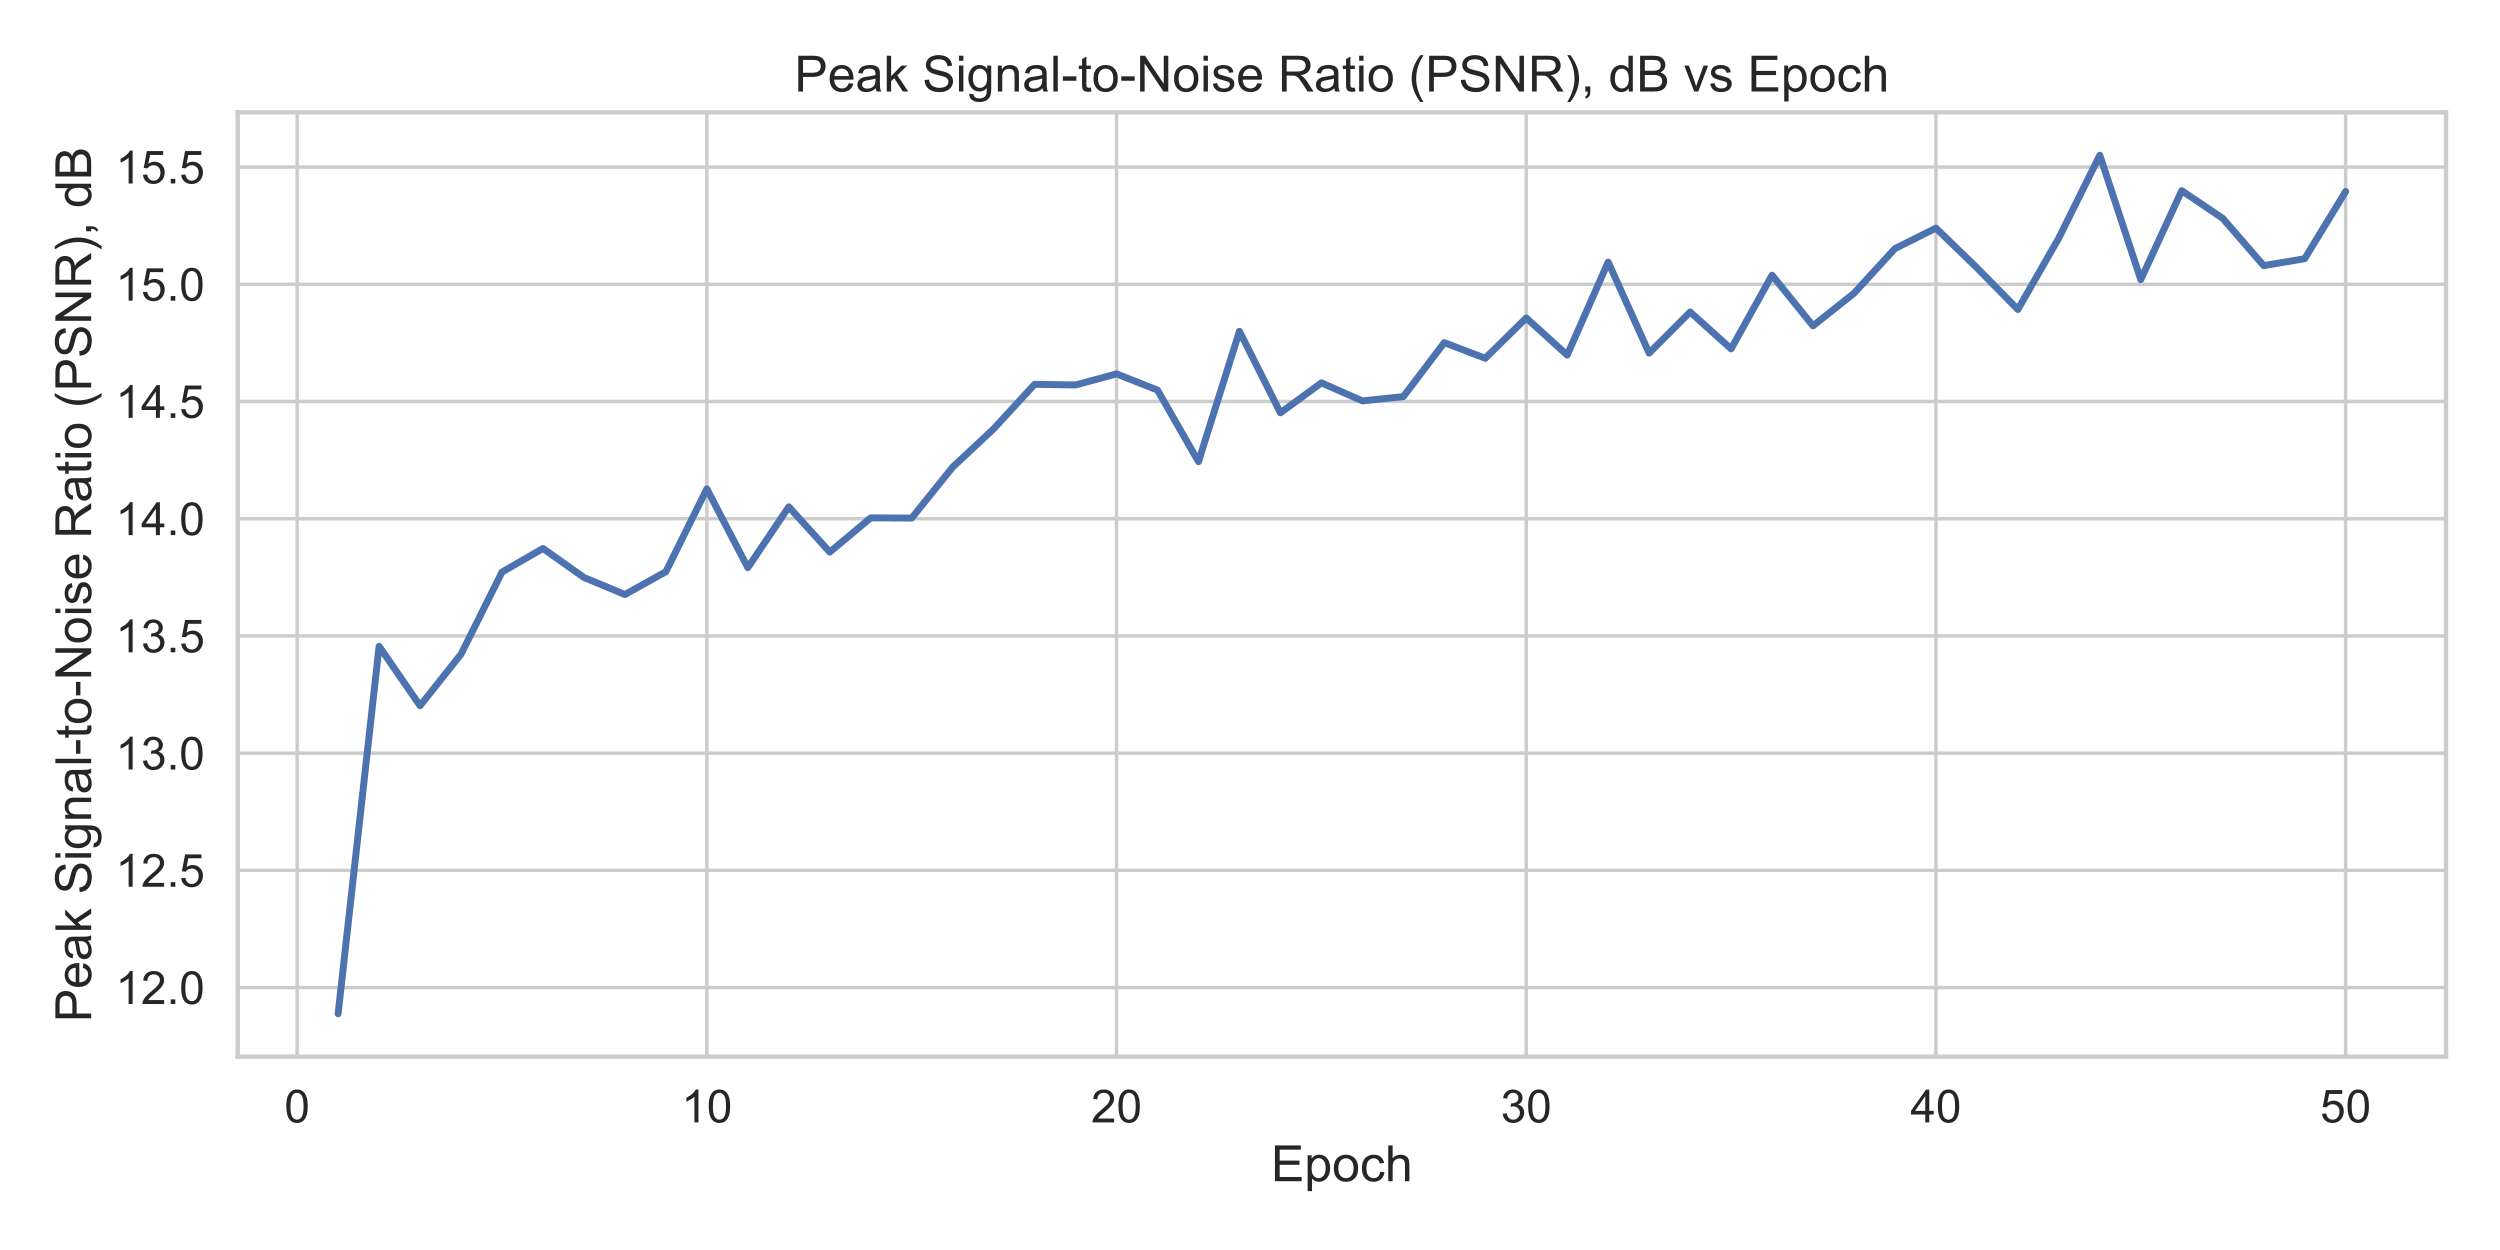
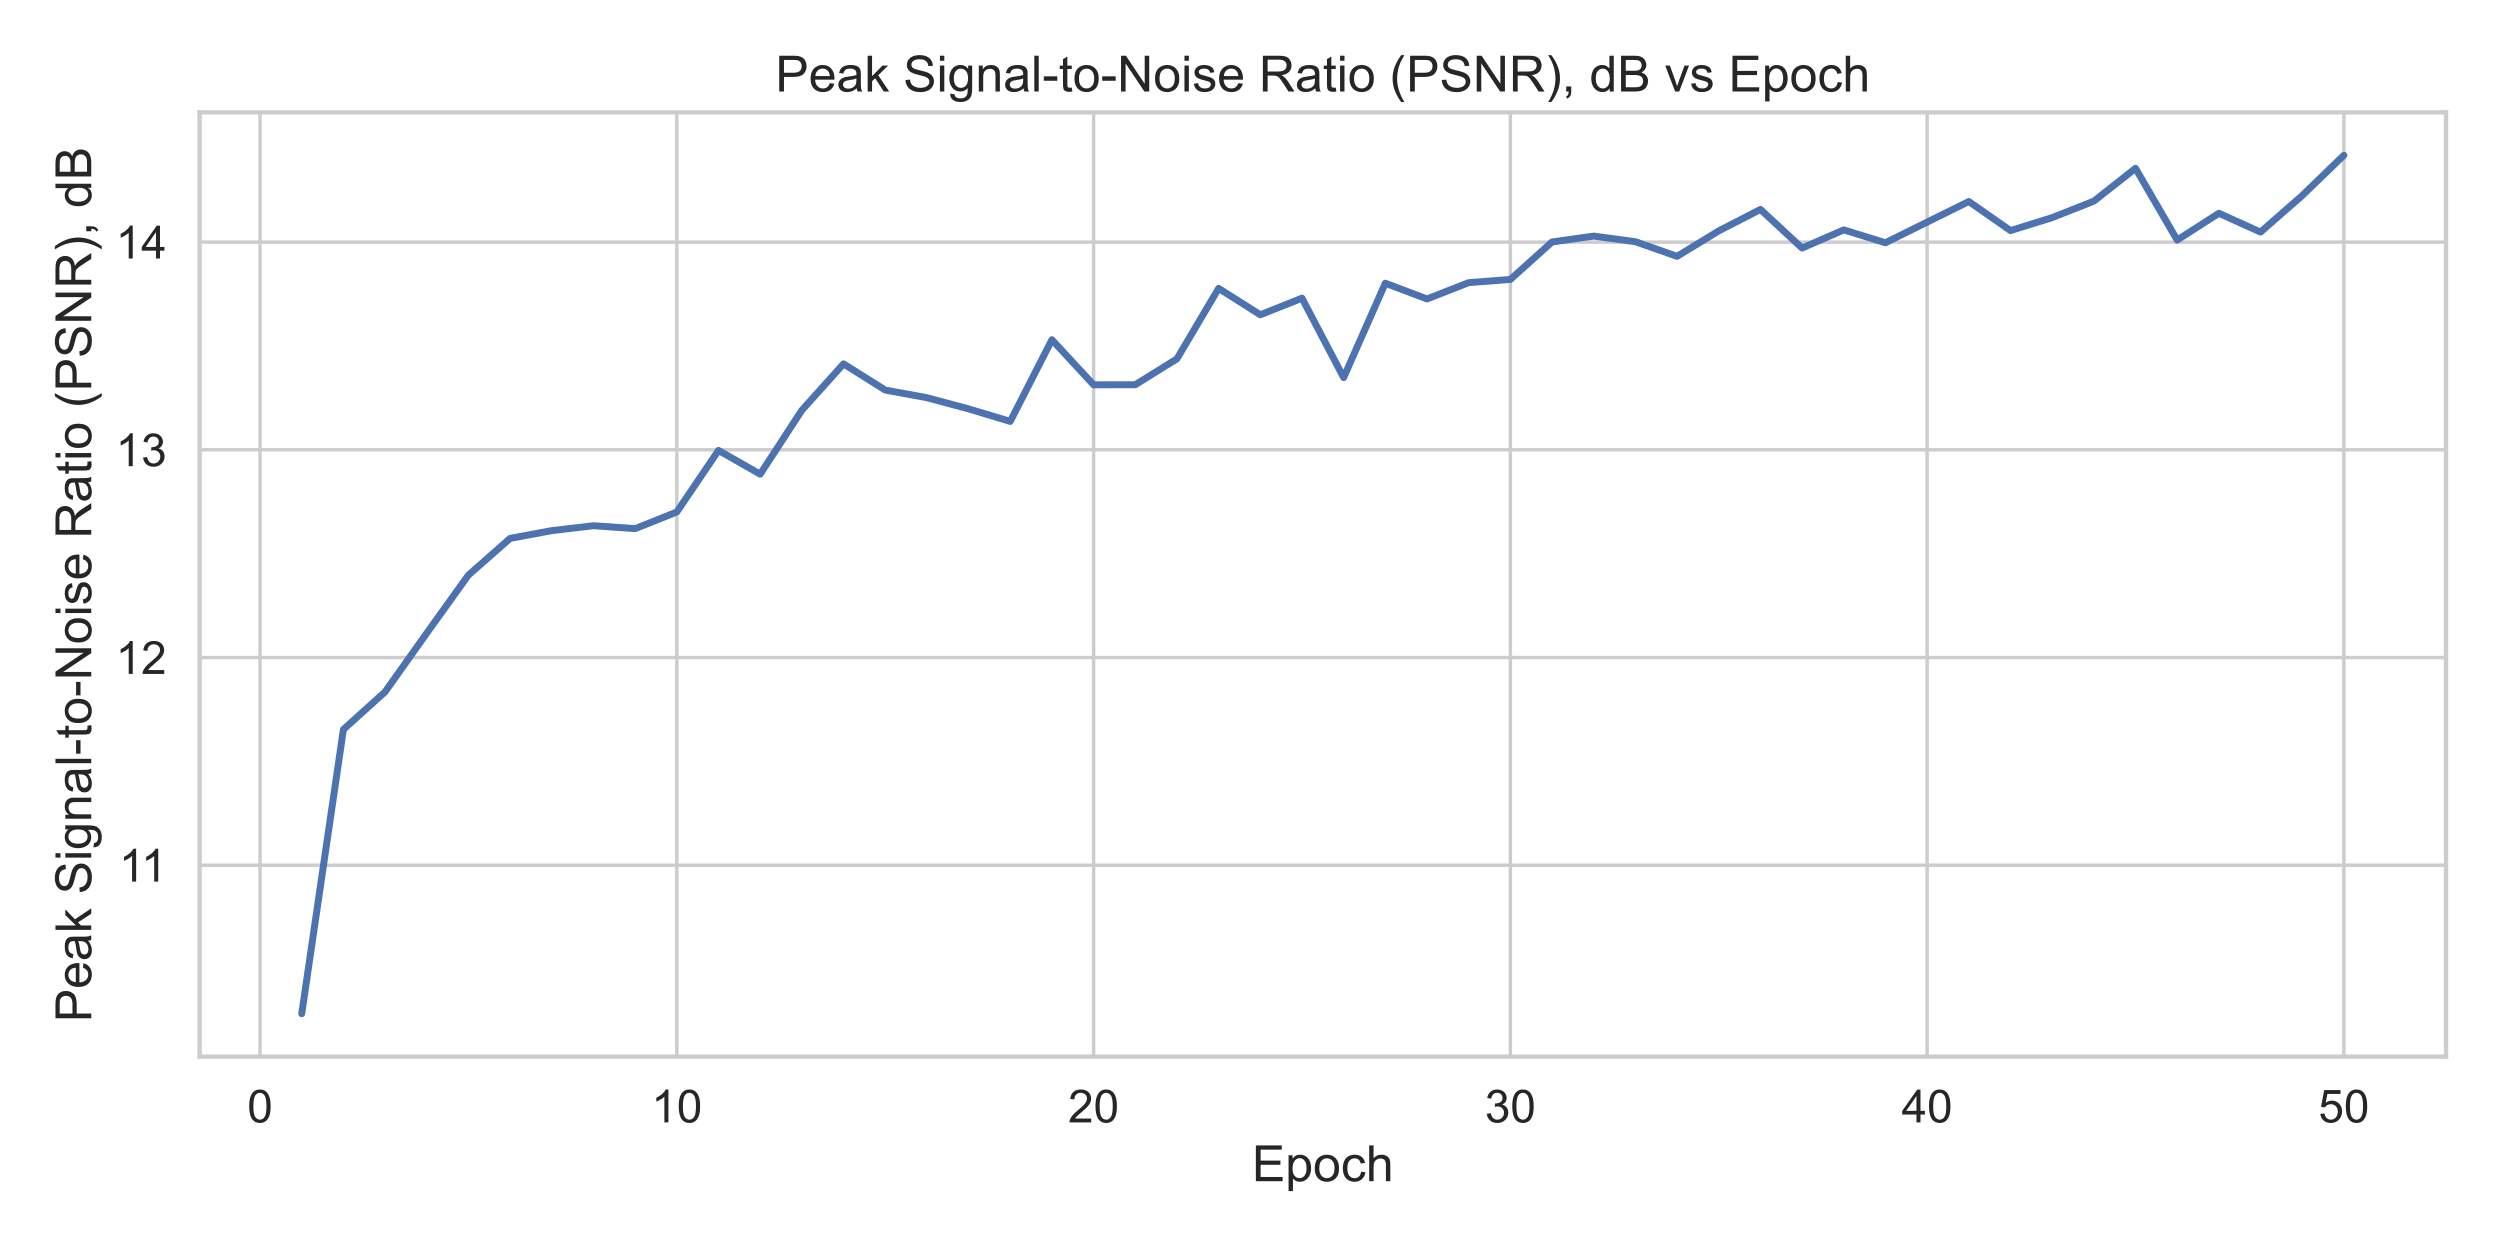
<svg xmlns="http://www.w3.org/2000/svg" xmlns:xlink="http://www.w3.org/1999/xlink" width="720pt" height="360pt" viewBox="0 0 720 360" version="1.1">
  <defs>
    <style type="text/css">*{stroke-linejoin: round; stroke-linecap: butt}</style>
  </defs>
  <g id="figure_1">
    <g id="patch_1">
      <path d="M 0 360  L 720 360  L 720 0  L 0 0  z " style="fill: #ffffff" />
    </g>
    <g id="axes_1">
      <g id="patch_2">
-         <path d="M 68.472 304.308  L 704.448 304.308  L 704.448 32.352  L 68.472 32.352  z " style="fill: #ffffff" />
+         <path d="M 57.492 304.308  L 704.448 304.308  L 704.448 32.352  L 57.492 32.352  z " style="fill: #ffffff" />
      </g>
      <g id="matplotlib.axis_1">
        <g id="xtick_1">
          <g id="line2d_1">
-             <path d="M 85.581 304.308  L 85.581 32.352  " clip-path="url(#p0454c0446c)" style="fill: none; stroke: #cccccc; stroke-linecap: round" />
+             <path d="M 74.896 304.308  L 74.896 32.352  " clip-path="url(#p3ddb9a033a)" style="fill: none; stroke: #cccccc; stroke-linecap: round" />
          </g>
          <g id="text_1">
-             <g style="fill: #262626" transform="translate(81.9106 323.2563) scale(0.132 -0.132)">
+             <g style="fill: #262626" transform="translate(71.22598 323.2563) scale(0.132 -0.132)">
              <defs>
                <path id="ArialMT-30" d="M 266 2259  Q 266 3072 433 3567  Q 600 4063 929 4331  Q 1259 4600 1759 4600  Q 2128 4600 2406 4451  Q 2684 4303 2865 4023  Q 3047 3744 3150 3342  Q 3253 2941 3253 2259  Q 3253 1453 3087 958  Q 2922 463 2592 192  Q 2263 -78 1759 -78  Q 1097 -78 719 397  Q 266 969 266 2259  z M 844 2259  Q 844 1131 1108 757  Q 1372 384 1759 384  Q 2147 384 2411 759  Q 2675 1134 2675 2259  Q 2675 3391 2411 3762  Q 2147 4134 1753 4134  Q 1366 4134 1134 3806  Q 844 3388 844 2259  z " transform="scale(0.015625)" />
              </defs>
              <use xlink:href="#ArialMT-30" />
            </g>
          </g>
        </g>
        <g id="xtick_2">
          <g id="line2d_2">
-             <path d="M 203.573 304.308  L 203.573 32.352  " clip-path="url(#p0454c0446c)" style="fill: none; stroke: #cccccc; stroke-linecap: round" />
+             <path d="M 194.925 304.308  L 194.925 32.352  " clip-path="url(#p3ddb9a033a)" style="fill: none; stroke: #cccccc; stroke-linecap: round" />
          </g>
          <g id="text_2">
-             <g style="fill: #262626" transform="translate(196.2322 323.2563) scale(0.132 -0.132)">
+             <g style="fill: #262626" transform="translate(187.5847 323.2563) scale(0.132 -0.132)">
              <defs>
                <path id="ArialMT-31" d="M 2384 0  L 1822 0  L 1822 3584  Q 1619 3391 1289 3197  Q 959 3003 697 2906  L 697 3450  Q 1169 3672 1522 3987  Q 1875 4303 2022 4600  L 2384 4600  L 2384 0  z " transform="scale(0.015625)" />
              </defs>
              <use xlink:href="#ArialMT-31" />
              <use xlink:href="#ArialMT-30" x="55.615" />
            </g>
          </g>
        </g>
        <g id="xtick_3">
          <g id="line2d_3">
-             <path d="M 321.564 304.308  L 321.564 32.352  " clip-path="url(#p0454c0446c)" style="fill: none; stroke: #cccccc; stroke-linecap: round" />
+             <path d="M 314.954 304.308  L 314.954 32.352  " clip-path="url(#p3ddb9a033a)" style="fill: none; stroke: #cccccc; stroke-linecap: round" />
          </g>
          <g id="text_3">
-             <g style="fill: #262626" transform="translate(314.2241 323.2563) scale(0.132 -0.132)">
+             <g style="fill: #262626" transform="translate(307.6136 323.2563) scale(0.132 -0.132)">
              <defs>
                <path id="ArialMT-32" d="M 3222 541  L 3222 0  L 194 0  Q 188 203 259 391  Q 375 700 629 1000  Q 884 1300 1366 1694  Q 2113 2306 2375 2664  Q 2638 3022 2638 3341  Q 2638 3675 2398 3904  Q 2159 4134 1775 4134  Q 1369 4134 1125 3890  Q 881 3647 878 3216  L 300 3275  Q 359 3922 746 4261  Q 1134 4600 1788 4600  Q 2447 4600 2831 4234  Q 3216 3869 3216 3328  Q 3216 3053 3103 2787  Q 2991 2522 2730 2228  Q 2469 1934 1863 1422  Q 1356 997 1212 845  Q 1069 694 975 541  L 3222 541  z " transform="scale(0.015625)" />
              </defs>
              <use xlink:href="#ArialMT-32" />
              <use xlink:href="#ArialMT-30" x="55.615" />
            </g>
          </g>
        </g>
        <g id="xtick_4">
          <g id="line2d_4">
-             <path d="M 439.556 304.308  L 439.556 32.352  " clip-path="url(#p0454c0446c)" style="fill: none; stroke: #cccccc; stroke-linecap: round" />
+             <path d="M 434.983 304.308  L 434.983 32.352  " clip-path="url(#p3ddb9a033a)" style="fill: none; stroke: #cccccc; stroke-linecap: round" />
          </g>
          <g id="text_4">
-             <g style="fill: #262626" transform="translate(432.2159 323.2563) scale(0.132 -0.132)">
+             <g style="fill: #262626" transform="translate(427.6426 323.2563) scale(0.132 -0.132)">
              <defs>
                <path id="ArialMT-33" d="M 269 1209  L 831 1284  Q 928 806 1161 595  Q 1394 384 1728 384  Q 2125 384 2398 659  Q 2672 934 2672 1341  Q 2672 1728 2419 1979  Q 2166 2231 1775 2231  Q 1616 2231 1378 2169  L 1441 2663  Q 1497 2656 1531 2656  Q 1891 2656 2178 2843  Q 2466 3031 2466 3422  Q 2466 3731 2256 3934  Q 2047 4138 1716 4138  Q 1388 4138 1169 3931  Q 950 3725 888 3313  L 325 3413  Q 428 3978 793 4289  Q 1159 4600 1703 4600  Q 2078 4600 2393 4439  Q 2709 4278 2876 4000  Q 3044 3722 3044 3409  Q 3044 3113 2884 2869  Q 2725 2625 2413 2481  Q 2819 2388 3044 2092  Q 3269 1797 3269 1353  Q 3269 753 2831 336  Q 2394 -81 1725 -81  Q 1122 -81 723 278  Q 325 638 269 1209  z " transform="scale(0.015625)" />
              </defs>
              <use xlink:href="#ArialMT-33" />
              <use xlink:href="#ArialMT-30" x="55.615" />
            </g>
          </g>
        </g>
        <g id="xtick_5">
          <g id="line2d_5">
-             <path d="M 557.548 304.308  L 557.548 32.352  " clip-path="url(#p0454c0446c)" style="fill: none; stroke: #cccccc; stroke-linecap: round" />
+             <path d="M 555.012 304.308  L 555.012 32.352  " clip-path="url(#p3ddb9a033a)" style="fill: none; stroke: #cccccc; stroke-linecap: round" />
          </g>
          <g id="text_5">
-             <g style="fill: #262626" transform="translate(550.2077 323.2563) scale(0.132 -0.132)">
+             <g style="fill: #262626" transform="translate(547.6715 323.2563) scale(0.132 -0.132)">
              <defs>
                <path id="ArialMT-34" d="M 2069 0  L 2069 1097  L 81 1097  L 81 1613  L 2172 4581  L 2631 4581  L 2631 1613  L 3250 1613  L 3250 1097  L 2631 1097  L 2631 0  L 2069 0  z M 2069 1613  L 2069 3678  L 634 1613  L 2069 1613  z " transform="scale(0.015625)" />
              </defs>
              <use xlink:href="#ArialMT-34" />
              <use xlink:href="#ArialMT-30" x="55.615" />
            </g>
          </g>
        </g>
        <g id="xtick_6">
          <g id="line2d_6">
-             <path d="M 675.54 304.308  L 675.54 32.352  " clip-path="url(#p0454c0446c)" style="fill: none; stroke: #cccccc; stroke-linecap: round" />
+             <path d="M 675.041 304.308  L 675.041 32.352  " clip-path="url(#p3ddb9a033a)" style="fill: none; stroke: #cccccc; stroke-linecap: round" />
          </g>
          <g id="text_6">
-             <g style="fill: #262626" transform="translate(668.1996 323.2563) scale(0.132 -0.132)">
+             <g style="fill: #262626" transform="translate(667.7005 323.2563) scale(0.132 -0.132)">
              <defs>
                <path id="ArialMT-35" d="M 266 1200  L 856 1250  Q 922 819 1161 601  Q 1400 384 1738 384  Q 2144 384 2425 690  Q 2706 997 2706 1503  Q 2706 1984 2436 2262  Q 2166 2541 1728 2541  Q 1456 2541 1237 2417  Q 1019 2294 894 2097  L 366 2166  L 809 4519  L 3088 4519  L 3088 3981  L 1259 3981  L 1013 2750  Q 1425 3038 1878 3038  Q 2478 3038 2890 2622  Q 3303 2206 3303 1553  Q 3303 931 2941 478  Q 2500 -78 1738 -78  Q 1113 -78 717 272  Q 322 622 266 1200  z " transform="scale(0.015625)" />
              </defs>
              <use xlink:href="#ArialMT-35" />
              <use xlink:href="#ArialMT-30" x="55.615" />
            </g>
          </g>
        </g>
        <g id="text_7">
-           <g style="fill: #262626" transform="translate(366.0457 340.1871) scale(0.144 -0.144)">
+           <g style="fill: #262626" transform="translate(360.5557 340.1871) scale(0.144 -0.144)">
            <defs>
              <path id="ArialMT-45" d="M 506 0  L 506 4581  L 3819 4581  L 3819 4041  L 1113 4041  L 1113 2638  L 3647 2638  L 3647 2100  L 1113 2100  L 1113 541  L 3925 541  L 3925 0  L 506 0  z " transform="scale(0.015625)" />
              <path id="ArialMT-70" d="M 422 -1272  L 422 3319  L 934 3319  L 934 2888  Q 1116 3141 1344 3267  Q 1572 3394 1897 3394  Q 2322 3394 2647 3175  Q 2972 2956 3137 2557  Q 3303 2159 3303 1684  Q 3303 1175 3120 767  Q 2938 359 2589 142  Q 2241 -75 1856 -75  Q 1575 -75 1351 44  Q 1128 163 984 344  L 984 -1272  L 422 -1272  z M 931 1641  Q 931 1000 1190 694  Q 1450 388 1819 388  Q 2194 388 2461 705  Q 2728 1022 2728 1688  Q 2728 2322 2467 2637  Q 2206 2953 1844 2953  Q 1484 2953 1207 2617  Q 931 2281 931 1641  z " transform="scale(0.015625)" />
              <path id="ArialMT-6f" d="M 213 1659  Q 213 2581 725 3025  Q 1153 3394 1769 3394  Q 2453 3394 2887 2945  Q 3322 2497 3322 1706  Q 3322 1066 3130 698  Q 2938 331 2570 128  Q 2203 -75 1769 -75  Q 1072 -75 642 372  Q 213 819 213 1659  z M 791 1659  Q 791 1022 1069 705  Q 1347 388 1769 388  Q 2188 388 2466 706  Q 2744 1025 2744 1678  Q 2744 2294 2464 2611  Q 2184 2928 1769 2928  Q 1347 2928 1069 2612  Q 791 2297 791 1659  z " transform="scale(0.015625)" />
              <path id="ArialMT-63" d="M 2588 1216  L 3141 1144  Q 3050 572 2676 248  Q 2303 -75 1759 -75  Q 1078 -75 664 370  Q 250 816 250 1647  Q 250 2184 428 2587  Q 606 2991 970 3192  Q 1334 3394 1763 3394  Q 2303 3394 2647 3120  Q 2991 2847 3088 2344  L 2541 2259  Q 2463 2594 2264 2762  Q 2066 2931 1784 2931  Q 1359 2931 1093 2626  Q 828 2322 828 1663  Q 828 994 1084 691  Q 1341 388 1753 388  Q 2084 388 2306 591  Q 2528 794 2588 1216  z " transform="scale(0.015625)" />
              <path id="ArialMT-68" d="M 422 0  L 422 4581  L 984 4581  L 984 2938  Q 1378 3394 1978 3394  Q 2347 3394 2619 3248  Q 2891 3103 3008 2847  Q 3125 2591 3125 2103  L 3125 0  L 2563 0  L 2563 2103  Q 2563 2525 2380 2717  Q 2197 2909 1863 2909  Q 1613 2909 1392 2779  Q 1172 2650 1078 2428  Q 984 2206 984 1816  L 984 0  L 422 0  z " transform="scale(0.015625)" />
            </defs>
            <use xlink:href="#ArialMT-45" />
            <use xlink:href="#ArialMT-70" x="66.699" />
            <use xlink:href="#ArialMT-6f" x="122.314" />
            <use xlink:href="#ArialMT-63" x="177.93" />
            <use xlink:href="#ArialMT-68" x="227.93" />
          </g>
        </g>
      </g>
      <g id="matplotlib.axis_2">
        <g id="ytick_1">
          <g id="line2d_7">
-             <path d="M 68.472 284.42  L 704.448 284.42  " clip-path="url(#p0454c0446c)" style="fill: none; stroke: #cccccc; stroke-linecap: round" />
+             <path d="M 57.492 249.181  L 704.448 249.181  " clip-path="url(#p3ddb9a033a)" style="fill: none; stroke: #cccccc; stroke-linecap: round" />
          </g>
          <g id="text_8">
-             <g style="fill: #262626" transform="translate(33.28356 289.1437) scale(0.132 -0.132)">
-               <defs>
-                 <path id="ArialMT-2e" d="M 581 0  L 581 641  L 1222 641  L 1222 0  L 581 0  z " transform="scale(0.015625)" />
-               </defs>
-               <use xlink:href="#ArialMT-31" />
-               <use xlink:href="#ArialMT-32" x="55.615" />
-               <use xlink:href="#ArialMT-2e" x="111.23" />
-               <use xlink:href="#ArialMT-30" x="139.014" />
+             <g style="fill: #262626" transform="translate(34.28462 253.9049) scale(0.132 -0.132)">
+               <use xlink:href="#ArialMT-31" />
+               <use xlink:href="#ArialMT-31" x="48.24" />
            </g>
          </g>
        </g>
        <g id="ytick_2">
          <g id="line2d_8">
-             <path d="M 68.472 250.661  L 704.448 250.661  " clip-path="url(#p0454c0446c)" style="fill: none; stroke: #cccccc; stroke-linecap: round" />
+             <path d="M 57.492 189.362  L 704.448 189.362  " clip-path="url(#p3ddb9a033a)" style="fill: none; stroke: #cccccc; stroke-linecap: round" />
          </g>
          <g id="text_9">
-             <g style="fill: #262626" transform="translate(33.28356 255.3849) scale(0.132 -0.132)">
+             <g style="fill: #262626" transform="translate(33.31112 194.0865) scale(0.132 -0.132)">
              <use xlink:href="#ArialMT-31" />
              <use xlink:href="#ArialMT-32" x="55.615" />
-               <use xlink:href="#ArialMT-2e" x="111.23" />
-               <use xlink:href="#ArialMT-35" x="139.014" />
            </g>
          </g>
        </g>
        <g id="ytick_3">
          <g id="line2d_9">
-             <path d="M 68.472 216.902  L 704.448 216.902  " clip-path="url(#p0454c0446c)" style="fill: none; stroke: #cccccc; stroke-linecap: round" />
+             <path d="M 57.492 129.544  L 704.448 129.544  " clip-path="url(#p3ddb9a033a)" style="fill: none; stroke: #cccccc; stroke-linecap: round" />
          </g>
          <g id="text_10">
-             <g style="fill: #262626" transform="translate(33.28356 221.6262) scale(0.132 -0.132)">
+             <g style="fill: #262626" transform="translate(33.31112 134.2682) scale(0.132 -0.132)">
              <use xlink:href="#ArialMT-31" />
              <use xlink:href="#ArialMT-33" x="55.615" />
-               <use xlink:href="#ArialMT-2e" x="111.23" />
-               <use xlink:href="#ArialMT-30" x="139.014" />
            </g>
          </g>
        </g>
        <g id="ytick_4">
          <g id="line2d_10">
-             <path d="M 68.472 183.143  L 704.448 183.143  " clip-path="url(#p0454c0446c)" style="fill: none; stroke: #cccccc; stroke-linecap: round" />
+             <path d="M 57.492 69.726  L 704.448 69.726  " clip-path="url(#p3ddb9a033a)" style="fill: none; stroke: #cccccc; stroke-linecap: round" />
          </g>
          <g id="text_11">
-             <g style="fill: #262626" transform="translate(33.28356 187.8675) scale(0.132 -0.132)">
-               <use xlink:href="#ArialMT-31" />
-               <use xlink:href="#ArialMT-33" x="55.615" />
-               <use xlink:href="#ArialMT-2e" x="111.23" />
-               <use xlink:href="#ArialMT-35" x="139.014" />
-             </g>
-           </g>
-         </g>
-         <g id="ytick_5">
-           <g id="line2d_11">
-             <path d="M 68.472 149.385  L 704.448 149.385  " clip-path="url(#p0454c0446c)" style="fill: none; stroke: #cccccc; stroke-linecap: round" />
-           </g>
-           <g id="text_12">
-             <g style="fill: #262626" transform="translate(33.28356 154.1088) scale(0.132 -0.132)">
+             <g style="fill: #262626" transform="translate(33.31112 74.44977) scale(0.132 -0.132)">
              <use xlink:href="#ArialMT-31" />
              <use xlink:href="#ArialMT-34" x="55.615" />
-               <use xlink:href="#ArialMT-2e" x="111.23" />
-               <use xlink:href="#ArialMT-30" x="139.014" />
-             </g>
-           </g>
-         </g>
-         <g id="ytick_6">
-           <g id="line2d_12">
-             <path d="M 68.472 115.626  L 704.448 115.626  " clip-path="url(#p0454c0446c)" style="fill: none; stroke: #cccccc; stroke-linecap: round" />
-           </g>
-           <g id="text_13">
-             <g style="fill: #262626" transform="translate(33.28356 120.35) scale(0.132 -0.132)">
-               <use xlink:href="#ArialMT-31" />
-               <use xlink:href="#ArialMT-34" x="55.615" />
-               <use xlink:href="#ArialMT-2e" x="111.23" />
-               <use xlink:href="#ArialMT-35" x="139.014" />
-             </g>
-           </g>
-         </g>
-         <g id="ytick_7">
-           <g id="line2d_13">
-             <path d="M 68.472 81.867  L 704.448 81.867  " clip-path="url(#p0454c0446c)" style="fill: none; stroke: #cccccc; stroke-linecap: round" />
-           </g>
-           <g id="text_14">
-             <g style="fill: #262626" transform="translate(33.28356 86.5913) scale(0.132 -0.132)">
-               <use xlink:href="#ArialMT-31" />
-               <use xlink:href="#ArialMT-35" x="55.615" />
-               <use xlink:href="#ArialMT-2e" x="111.23" />
-               <use xlink:href="#ArialMT-30" x="139.014" />
-             </g>
-           </g>
-         </g>
-         <g id="ytick_8">
-           <g id="line2d_14">
-             <path d="M 68.472 48.108  L 704.448 48.108  " clip-path="url(#p0454c0446c)" style="fill: none; stroke: #cccccc; stroke-linecap: round" />
-           </g>
-           <g id="text_15">
-             <g style="fill: #262626" transform="translate(33.28356 52.83257) scale(0.132 -0.132)">
-               <use xlink:href="#ArialMT-31" />
-               <use xlink:href="#ArialMT-35" x="55.615" />
-               <use xlink:href="#ArialMT-2e" x="111.23" />
-               <use xlink:href="#ArialMT-35" x="139.014" />
-             </g>
-           </g>
-         </g>
-         <g id="text_16">
-           <g style="fill: #262626" transform="translate(26.25281 294.375) rotate(-90) scale(0.144 -0.144)">
+             </g>
+           </g>
+         </g>
+         <g id="text_12">
+           <g style="fill: #262626" transform="translate(26.28037 294.375) rotate(-90) scale(0.144 -0.144)">
            <defs>
              <path id="ArialMT-50" d="M 494 0  L 494 4581  L 2222 4581  Q 2678 4581 2919 4538  Q 3256 4481 3484 4323  Q 3713 4166 3852 3881  Q 3991 3597 3991 3256  Q 3991 2672 3619 2267  Q 3247 1863 2275 1863  L 1100 1863  L 1100 0  L 494 0  z M 1100 2403  L 2284 2403  Q 2872 2403 3119 2622  Q 3366 2841 3366 3238  Q 3366 3525 3220 3729  Q 3075 3934 2838 4000  Q 2684 4041 2272 4041  L 1100 4041  L 1100 2403  z " transform="scale(0.015625)" />
              <path id="ArialMT-65" d="M 2694 1069  L 3275 997  Q 3138 488 2766 206  Q 2394 -75 1816 -75  Q 1088 -75 661 373  Q 234 822 234 1631  Q 234 2469 665 2931  Q 1097 3394 1784 3394  Q 2450 3394 2872 2941  Q 3294 2488 3294 1666  Q 3294 1616 3291 1516  L 816 1516  Q 847 969 1125 678  Q 1403 388 1819 388  Q 2128 388 2347 550  Q 2566 713 2694 1069  z M 847 1978  L 2700 1978  Q 2663 2397 2488 2606  Q 2219 2931 1791 2931  Q 1403 2931 1139 2672  Q 875 2413 847 1978  z " transform="scale(0.015625)" />
              <path id="ArialMT-61" d="M 2588 409  Q 2275 144 1986 34  Q 1697 -75 1366 -75  Q 819 -75 525 192  Q 231 459 231 875  Q 231 1119 342 1320  Q 453 1522 633 1644  Q 813 1766 1038 1828  Q 1203 1872 1538 1913  Q 2219 1994 2541 2106  Q 2544 2222 2544 2253  Q 2544 2597 2384 2738  Q 2169 2928 1744 2928  Q 1347 2928 1158 2789  Q 969 2650 878 2297  L 328 2372  Q 403 2725 575 2942  Q 747 3159 1072 3276  Q 1397 3394 1825 3394  Q 2250 3394 2515 3294  Q 2781 3194 2906 3042  Q 3031 2891 3081 2659  Q 3109 2516 3109 2141  L 3109 1391  Q 3109 606 3145 398  Q 3181 191 3288 0  L 2700 0  Q 2613 175 2588 409  z M 2541 1666  Q 2234 1541 1622 1453  Q 1275 1403 1131 1340  Q 988 1278 909 1158  Q 831 1038 831 891  Q 831 666 1001 516  Q 1172 366 1500 366  Q 1825 366 2078 508  Q 2331 650 2450 897  Q 2541 1088 2541 1459  L 2541 1666  z " transform="scale(0.015625)" />
              <path id="ArialMT-6b" d="M 425 0  L 425 4581  L 988 4581  L 988 1969  L 2319 3319  L 3047 3319  L 1778 2088  L 3175 0  L 2481 0  L 1384 1697  L 988 1316  L 988 0  L 425 0  z " transform="scale(0.015625)" />
              <path id="ArialMT-20" transform="scale(0.015625)" />
              <path id="ArialMT-53" d="M 288 1472  L 859 1522  Q 900 1178 1048 958  Q 1197 738 1509 602  Q 1822 466 2213 466  Q 2559 466 2825 569  Q 3091 672 3220 851  Q 3350 1031 3350 1244  Q 3350 1459 3225 1620  Q 3100 1781 2813 1891  Q 2628 1963 1997 2114  Q 1366 2266 1113 2400  Q 784 2572 623 2826  Q 463 3081 463 3397  Q 463 3744 659 4045  Q 856 4347 1234 4503  Q 1613 4659 2075 4659  Q 2584 4659 2973 4495  Q 3363 4331 3572 4012  Q 3781 3694 3797 3291  L 3216 3247  Q 3169 3681 2898 3903  Q 2628 4125 2100 4125  Q 1550 4125 1298 3923  Q 1047 3722 1047 3438  Q 1047 3191 1225 3031  Q 1400 2872 2139 2705  Q 2878 2538 3153 2413  Q 3553 2228 3743 1945  Q 3934 1663 3934 1294  Q 3934 928 3725 604  Q 3516 281 3123 101  Q 2731 -78 2241 -78  Q 1619 -78 1198 103  Q 778 284 539 648  Q 300 1013 288 1472  z " transform="scale(0.015625)" />
              <path id="ArialMT-69" d="M 425 3934  L 425 4581  L 988 4581  L 988 3934  L 425 3934  z M 425 0  L 425 3319  L 988 3319  L 988 0  L 425 0  z " transform="scale(0.015625)" />
              <path id="ArialMT-67" d="M 319 -275  L 866 -356  Q 900 -609 1056 -725  Q 1266 -881 1628 -881  Q 2019 -881 2231 -725  Q 2444 -569 2519 -288  Q 2563 -116 2559 434  Q 2191 0 1641 0  Q 956 0 581 494  Q 206 988 206 1678  Q 206 2153 378 2554  Q 550 2956 876 3175  Q 1203 3394 1644 3394  Q 2231 3394 2613 2919  L 2613 3319  L 3131 3319  L 3131 450  Q 3131 -325 2973 -648  Q 2816 -972 2473 -1159  Q 2131 -1347 1631 -1347  Q 1038 -1347 672 -1080  Q 306 -813 319 -275  z M 784 1719  Q 784 1066 1043 766  Q 1303 466 1694 466  Q 2081 466 2343 764  Q 2606 1063 2606 1700  Q 2606 2309 2336 2618  Q 2066 2928 1684 2928  Q 1309 2928 1046 2623  Q 784 2319 784 1719  z " transform="scale(0.015625)" />
              <path id="ArialMT-6e" d="M 422 0  L 422 3319  L 928 3319  L 928 2847  Q 1294 3394 1984 3394  Q 2284 3394 2536 3286  Q 2788 3178 2913 3003  Q 3038 2828 3088 2588  Q 3119 2431 3119 2041  L 3119 0  L 2556 0  L 2556 2019  Q 2556 2363 2490 2533  Q 2425 2703 2258 2804  Q 2091 2906 1866 2906  Q 1506 2906 1245 2678  Q 984 2450 984 1813  L 984 0  L 422 0  z " transform="scale(0.015625)" />
              <path id="ArialMT-6c" d="M 409 0  L 409 4581  L 972 4581  L 972 0  L 409 0  z " transform="scale(0.015625)" />
              <path id="ArialMT-2d" d="M 203 1375  L 203 1941  L 1931 1941  L 1931 1375  L 203 1375  z " transform="scale(0.015625)" />
              <path id="ArialMT-74" d="M 1650 503  L 1731 6  Q 1494 -44 1306 -44  Q 1000 -44 831 53  Q 663 150 594 308  Q 525 466 525 972  L 525 2881  L 113 2881  L 113 3319  L 525 3319  L 525 4141  L 1084 4478  L 1084 3319  L 1650 3319  L 1650 2881  L 1084 2881  L 1084 941  Q 1084 700 1114 631  Q 1144 563 1211 522  Q 1278 481 1403 481  Q 1497 481 1650 503  z " transform="scale(0.015625)" />
              <path id="ArialMT-4e" d="M 488 0  L 488 4581  L 1109 4581  L 3516 984  L 3516 4581  L 4097 4581  L 4097 0  L 3475 0  L 1069 3600  L 1069 0  L 488 0  z " transform="scale(0.015625)" />
              <path id="ArialMT-73" d="M 197 991  L 753 1078  Q 800 744 1014 566  Q 1228 388 1613 388  Q 2000 388 2187 545  Q 2375 703 2375 916  Q 2375 1106 2209 1216  Q 2094 1291 1634 1406  Q 1016 1563 777 1677  Q 538 1791 414 1992  Q 291 2194 291 2438  Q 291 2659 392 2848  Q 494 3038 669 3163  Q 800 3259 1026 3326  Q 1253 3394 1513 3394  Q 1903 3394 2198 3281  Q 2494 3169 2634 2976  Q 2775 2784 2828 2463  L 2278 2388  Q 2241 2644 2061 2787  Q 1881 2931 1553 2931  Q 1166 2931 1000 2803  Q 834 2675 834 2503  Q 834 2394 903 2306  Q 972 2216 1119 2156  Q 1203 2125 1616 2013  Q 2213 1853 2448 1751  Q 2684 1650 2818 1456  Q 2953 1263 2953 975  Q 2953 694 2789 445  Q 2625 197 2315 61  Q 2006 -75 1616 -75  Q 969 -75 630 194  Q 291 463 197 991  z " transform="scale(0.015625)" />
              <path id="ArialMT-52" d="M 503 0  L 503 4581  L 2534 4581  Q 3147 4581 3465 4457  Q 3784 4334 3975 4021  Q 4166 3709 4166 3331  Q 4166 2844 3850 2509  Q 3534 2175 2875 2084  Q 3116 1969 3241 1856  Q 3506 1613 3744 1247  L 4541 0  L 3778 0  L 3172 953  Q 2906 1366 2734 1584  Q 2563 1803 2427 1890  Q 2291 1978 2150 2013  Q 2047 2034 1813 2034  L 1109 2034  L 1109 0  L 503 0  z M 1109 2559  L 2413 2559  Q 2828 2559 3062 2645  Q 3297 2731 3419 2920  Q 3541 3109 3541 3331  Q 3541 3656 3305 3865  Q 3069 4075 2559 4075  L 1109 4075  L 1109 2559  z " transform="scale(0.015625)" />
              <path id="ArialMT-28" d="M 1497 -1347  Q 1031 -759 709 28  Q 388 816 388 1659  Q 388 2403 628 3084  Q 909 3875 1497 4659  L 1900 4659  Q 1522 4009 1400 3731  Q 1209 3300 1100 2831  Q 966 2247 966 1656  Q 966 153 1900 -1347  L 1497 -1347  z " transform="scale(0.015625)" />
              <path id="ArialMT-29" d="M 791 -1347  L 388 -1347  Q 1322 153 1322 1656  Q 1322 2244 1188 2822  Q 1081 3291 891 3722  Q 769 4003 388 4659  L 791 4659  Q 1378 3875 1659 3084  Q 1900 2403 1900 1659  Q 1900 816 1576 28  Q 1253 -759 791 -1347  z " transform="scale(0.015625)" />
              <path id="ArialMT-2c" d="M 569 0  L 569 641  L 1209 641  L 1209 0  Q 1209 -353 1084 -570  Q 959 -788 688 -906  L 531 -666  Q 709 -588 793 -436  Q 878 -284 888 0  L 569 0  z " transform="scale(0.015625)" />
              <path id="ArialMT-64" d="M 2575 0  L 2575 419  Q 2259 -75 1647 -75  Q 1250 -75 917 144  Q 584 363 401 755  Q 219 1147 219 1656  Q 219 2153 384 2558  Q 550 2963 881 3178  Q 1213 3394 1622 3394  Q 1922 3394 2156 3267  Q 2391 3141 2538 2938  L 2538 4581  L 3097 4581  L 3097 0  L 2575 0  z M 797 1656  Q 797 1019 1065 703  Q 1334 388 1700 388  Q 2069 388 2326 689  Q 2584 991 2584 1609  Q 2584 2291 2321 2609  Q 2059 2928 1675 2928  Q 1300 2928 1048 2622  Q 797 2316 797 1656  z " transform="scale(0.015625)" />
              <path id="ArialMT-42" d="M 469 0  L 469 4581  L 2188 4581  Q 2713 4581 3030 4442  Q 3347 4303 3526 4014  Q 3706 3725 3706 3409  Q 3706 3116 3547 2856  Q 3388 2597 3066 2438  Q 3481 2316 3704 2022  Q 3928 1728 3928 1328  Q 3928 1006 3792 729  Q 3656 453 3456 303  Q 3256 153 2954 76  Q 2653 0 2216 0  L 469 0  z M 1075 2656  L 2066 2656  Q 2469 2656 2644 2709  Q 2875 2778 2992 2937  Q 3109 3097 3109 3338  Q 3109 3566 3000 3739  Q 2891 3913 2687 3977  Q 2484 4041 1991 4041  L 1075 4041  L 1075 2656  z M 1075 541  L 2216 541  Q 2509 541 2628 563  Q 2838 600 2978 687  Q 3119 775 3209 942  Q 3300 1109 3300 1328  Q 3300 1584 3169 1773  Q 3038 1963 2805 2039  Q 2572 2116 2134 2116  L 1075 2116  L 1075 541  z " transform="scale(0.015625)" />
            </defs>
            <use xlink:href="#ArialMT-50" />
            <use xlink:href="#ArialMT-65" x="66.699" />
            <use xlink:href="#ArialMT-61" x="122.314" />
            <use xlink:href="#ArialMT-6b" x="177.93" />
            <use xlink:href="#ArialMT-20" x="227.93" />
            <use xlink:href="#ArialMT-53" x="255.713" />
            <use xlink:href="#ArialMT-69" x="322.412" />
            <use xlink:href="#ArialMT-67" x="344.629" />
            <use xlink:href="#ArialMT-6e" x="400.244" />
            <use xlink:href="#ArialMT-61" x="455.859" />
            <use xlink:href="#ArialMT-6c" x="511.475" />
            <use xlink:href="#ArialMT-2d" x="533.691" />
            <use xlink:href="#ArialMT-74" x="566.992" />
            <use xlink:href="#ArialMT-6f" x="594.775" />
            <use xlink:href="#ArialMT-2d" x="650.391" />
            <use xlink:href="#ArialMT-4e" x="683.691" />
            <use xlink:href="#ArialMT-6f" x="755.908" />
            <use xlink:href="#ArialMT-69" x="811.523" />
            <use xlink:href="#ArialMT-73" x="833.74" />
            <use xlink:href="#ArialMT-65" x="883.74" />
            <use xlink:href="#ArialMT-20" x="939.355" />
            <use xlink:href="#ArialMT-52" x="967.139" />
            <use xlink:href="#ArialMT-61" x="1039.355" />
            <use xlink:href="#ArialMT-74" x="1094.971" />
            <use xlink:href="#ArialMT-69" x="1122.754" />
            <use xlink:href="#ArialMT-6f" x="1144.971" />
            <use xlink:href="#ArialMT-20" x="1200.586" />
            <use xlink:href="#ArialMT-28" x="1228.369" />
            <use xlink:href="#ArialMT-50" x="1261.67" />
            <use xlink:href="#ArialMT-53" x="1328.369" />
            <use xlink:href="#ArialMT-4e" x="1395.068" />
            <use xlink:href="#ArialMT-52" x="1467.285" />
            <use xlink:href="#ArialMT-29" x="1539.502" />
            <use xlink:href="#ArialMT-2c" x="1572.803" />
            <use xlink:href="#ArialMT-20" x="1600.586" />
            <use xlink:href="#ArialMT-64" x="1628.369" />
            <use xlink:href="#ArialMT-42" x="1683.984" />
          </g>
        </g>
      </g>
      <g id="PolyCollection_1" />
-       <g id="line2d_15">
-         <path d="M 97.38 291.946  L 109.179 186.137  L 120.978 203.254  L 132.778 188.4  L 144.577 164.761  L 156.376 157.957  L 168.175 166.312  L 179.974 171.224  L 191.773 164.647  L 203.573 140.796  L 215.372 163.485  L 227.171 145.968  L 238.97 158.995  L 250.769 149.139  L 262.569 149.203  L 274.368 134.532  L 286.167 123.503  L 297.966 110.681  L 309.765 110.867  L 321.564 107.678  L 333.364 112.355  L 345.163 132.957  L 356.962 95.418  L 368.761 118.898  L 380.56 110.263  L 392.36 115.449  L 404.159 114.225  L 415.958 98.682  L 427.757 103.182  L 439.556 91.566  L 451.356 102.266  L 463.155 75.471  L 474.954 101.691  L 486.753 89.854  L 498.552 100.469  L 510.351 79.261  L 522.151 93.836  L 533.95 84.467  L 545.749 71.588  L 557.548 65.691  L 569.347 77.126  L 581.147 89.127  L 592.946 68.536  L 604.745 44.714  L 616.544 80.522  L 628.343 54.917  L 640.142 62.888  L 651.942 76.501  L 663.741 74.506  L 675.54 55.168  " clip-path="url(#p0454c0446c)" style="fill: none; stroke: #4c72b0; stroke-width: 2; stroke-linecap: round" />
+       <g id="line2d_11">
+         <path d="M 86.899 291.946  L 98.902 210.08  L 110.905 199.256  L 122.908 182.333  L 134.911 165.625  L 146.914 155.055  L 158.916 152.819  L 170.919 151.404  L 182.922 152.248  L 194.925 147.441  L 206.928 129.721  L 218.931 136.56  L 230.934 118.151  L 242.937 104.792  L 254.94 112.337  L 266.943 114.54  L 278.945 117.754  L 290.948 121.364  L 302.951 97.846  L 314.954 110.822  L 326.957 110.799  L 338.96 103.342  L 350.963 83.055  L 362.966 90.652  L 374.969 85.875  L 386.971 108.745  L 398.974 81.562  L 410.977 86.099  L 422.98 81.404  L 434.983 80.483  L 446.986 69.688  L 458.989 67.996  L 470.992 69.61  L 482.995 73.828  L 494.997 66.499  L 507 60.316  L 519.003 71.436  L 531.006 66.208  L 543.009 69.916  L 555.012 63.966  L 567.015 58.036  L 579.018 66.405  L 591.021 62.677  L 603.024 57.927  L 615.026 48.477  L 627.029 69.135  L 639.032 61.425  L 651.035 66.84  L 663.038 56.313  L 675.041 44.714  " clip-path="url(#p3ddb9a033a)" style="fill: none; stroke: #4c72b0; stroke-width: 2; stroke-linecap: round" />
      </g>
      <g id="patch_3">
-         <path d="M 68.472 304.308  L 68.472 32.352  " style="fill: none; stroke: #cccccc; stroke-width: 1.25; stroke-linejoin: miter; stroke-linecap: square" />
+         <path d="M 57.492 304.308  L 57.492 32.352  " style="fill: none; stroke: #cccccc; stroke-width: 1.25; stroke-linejoin: miter; stroke-linecap: square" />
      </g>
      <g id="patch_4">
        <path d="M 704.448 304.308  L 704.448 32.352  " style="fill: none; stroke: #cccccc; stroke-width: 1.25; stroke-linejoin: miter; stroke-linecap: square" />
      </g>
      <g id="patch_5">
-         <path d="M 68.472 304.308  L 704.448 304.308  " style="fill: none; stroke: #cccccc; stroke-width: 1.25; stroke-linejoin: miter; stroke-linecap: square" />
+         <path d="M 57.492 304.308  L 704.448 304.308  " style="fill: none; stroke: #cccccc; stroke-width: 1.25; stroke-linejoin: miter; stroke-linecap: square" />
      </g>
      <g id="patch_6">
-         <path d="M 68.472 32.352  L 704.448 32.352  " style="fill: none; stroke: #cccccc; stroke-width: 1.25; stroke-linejoin: miter; stroke-linecap: square" />
-       </g>
-       <g id="text_17">
-         <g style="fill: #262626" transform="translate(228.8003 26.352) scale(0.144 -0.144)">
+         <path d="M 57.492 32.352  L 704.448 32.352  " style="fill: none; stroke: #cccccc; stroke-width: 1.25; stroke-linejoin: miter; stroke-linecap: square" />
+       </g>
+       <g id="text_13">
+         <g style="fill: #262626" transform="translate(223.3102 26.352) scale(0.144 -0.144)">
          <defs>
            <path id="ArialMT-76" d="M 1344 0  L 81 3319  L 675 3319  L 1388 1331  Q 1503 1009 1600 663  Q 1675 925 1809 1294  L 2547 3319  L 3125 3319  L 1869 0  L 1344 0  z " transform="scale(0.015625)" />
          </defs>
          <use xlink:href="#ArialMT-50" />
          <use xlink:href="#ArialMT-65" x="66.699" />
          <use xlink:href="#ArialMT-61" x="122.314" />
          <use xlink:href="#ArialMT-6b" x="177.93" />
          <use xlink:href="#ArialMT-20" x="227.93" />
          <use xlink:href="#ArialMT-53" x="255.713" />
          <use xlink:href="#ArialMT-69" x="322.412" />
          <use xlink:href="#ArialMT-67" x="344.629" />
          <use xlink:href="#ArialMT-6e" x="400.244" />
          <use xlink:href="#ArialMT-61" x="455.859" />
          <use xlink:href="#ArialMT-6c" x="511.475" />
          <use xlink:href="#ArialMT-2d" x="533.691" />
          <use xlink:href="#ArialMT-74" x="566.992" />
          <use xlink:href="#ArialMT-6f" x="594.775" />
          <use xlink:href="#ArialMT-2d" x="650.391" />
          <use xlink:href="#ArialMT-4e" x="683.691" />
          <use xlink:href="#ArialMT-6f" x="755.908" />
          <use xlink:href="#ArialMT-69" x="811.523" />
          <use xlink:href="#ArialMT-73" x="833.74" />
          <use xlink:href="#ArialMT-65" x="883.74" />
          <use xlink:href="#ArialMT-20" x="939.355" />
          <use xlink:href="#ArialMT-52" x="967.139" />
          <use xlink:href="#ArialMT-61" x="1039.355" />
          <use xlink:href="#ArialMT-74" x="1094.971" />
          <use xlink:href="#ArialMT-69" x="1122.754" />
          <use xlink:href="#ArialMT-6f" x="1144.971" />
          <use xlink:href="#ArialMT-20" x="1200.586" />
          <use xlink:href="#ArialMT-28" x="1228.369" />
          <use xlink:href="#ArialMT-50" x="1261.67" />
          <use xlink:href="#ArialMT-53" x="1328.369" />
          <use xlink:href="#ArialMT-4e" x="1395.068" />
          <use xlink:href="#ArialMT-52" x="1467.285" />
          <use xlink:href="#ArialMT-29" x="1539.502" />
          <use xlink:href="#ArialMT-2c" x="1572.803" />
          <use xlink:href="#ArialMT-20" x="1600.586" />
          <use xlink:href="#ArialMT-64" x="1628.369" />
          <use xlink:href="#ArialMT-42" x="1683.984" />
          <use xlink:href="#ArialMT-20" x="1750.684" />
          <use xlink:href="#ArialMT-76" x="1778.467" />
          <use xlink:href="#ArialMT-73" x="1828.467" />
          <use xlink:href="#ArialMT-20" x="1878.467" />
          <use xlink:href="#ArialMT-45" x="1906.25" />
          <use xlink:href="#ArialMT-70" x="1972.949" />
          <use xlink:href="#ArialMT-6f" x="2028.564" />
          <use xlink:href="#ArialMT-63" x="2084.18" />
          <use xlink:href="#ArialMT-68" x="2134.18" />
        </g>
      </g>
    </g>
  </g>
  <defs>
-     <clipPath id="p0454c0446c">
-       <rect x="68.472" y="32.352" width="635.976" height="271.956" />
+     <clipPath id="p3ddb9a033a">
+       <rect x="57.492" y="32.352" width="646.956" height="271.956" />
    </clipPath>
  </defs>
</svg>
